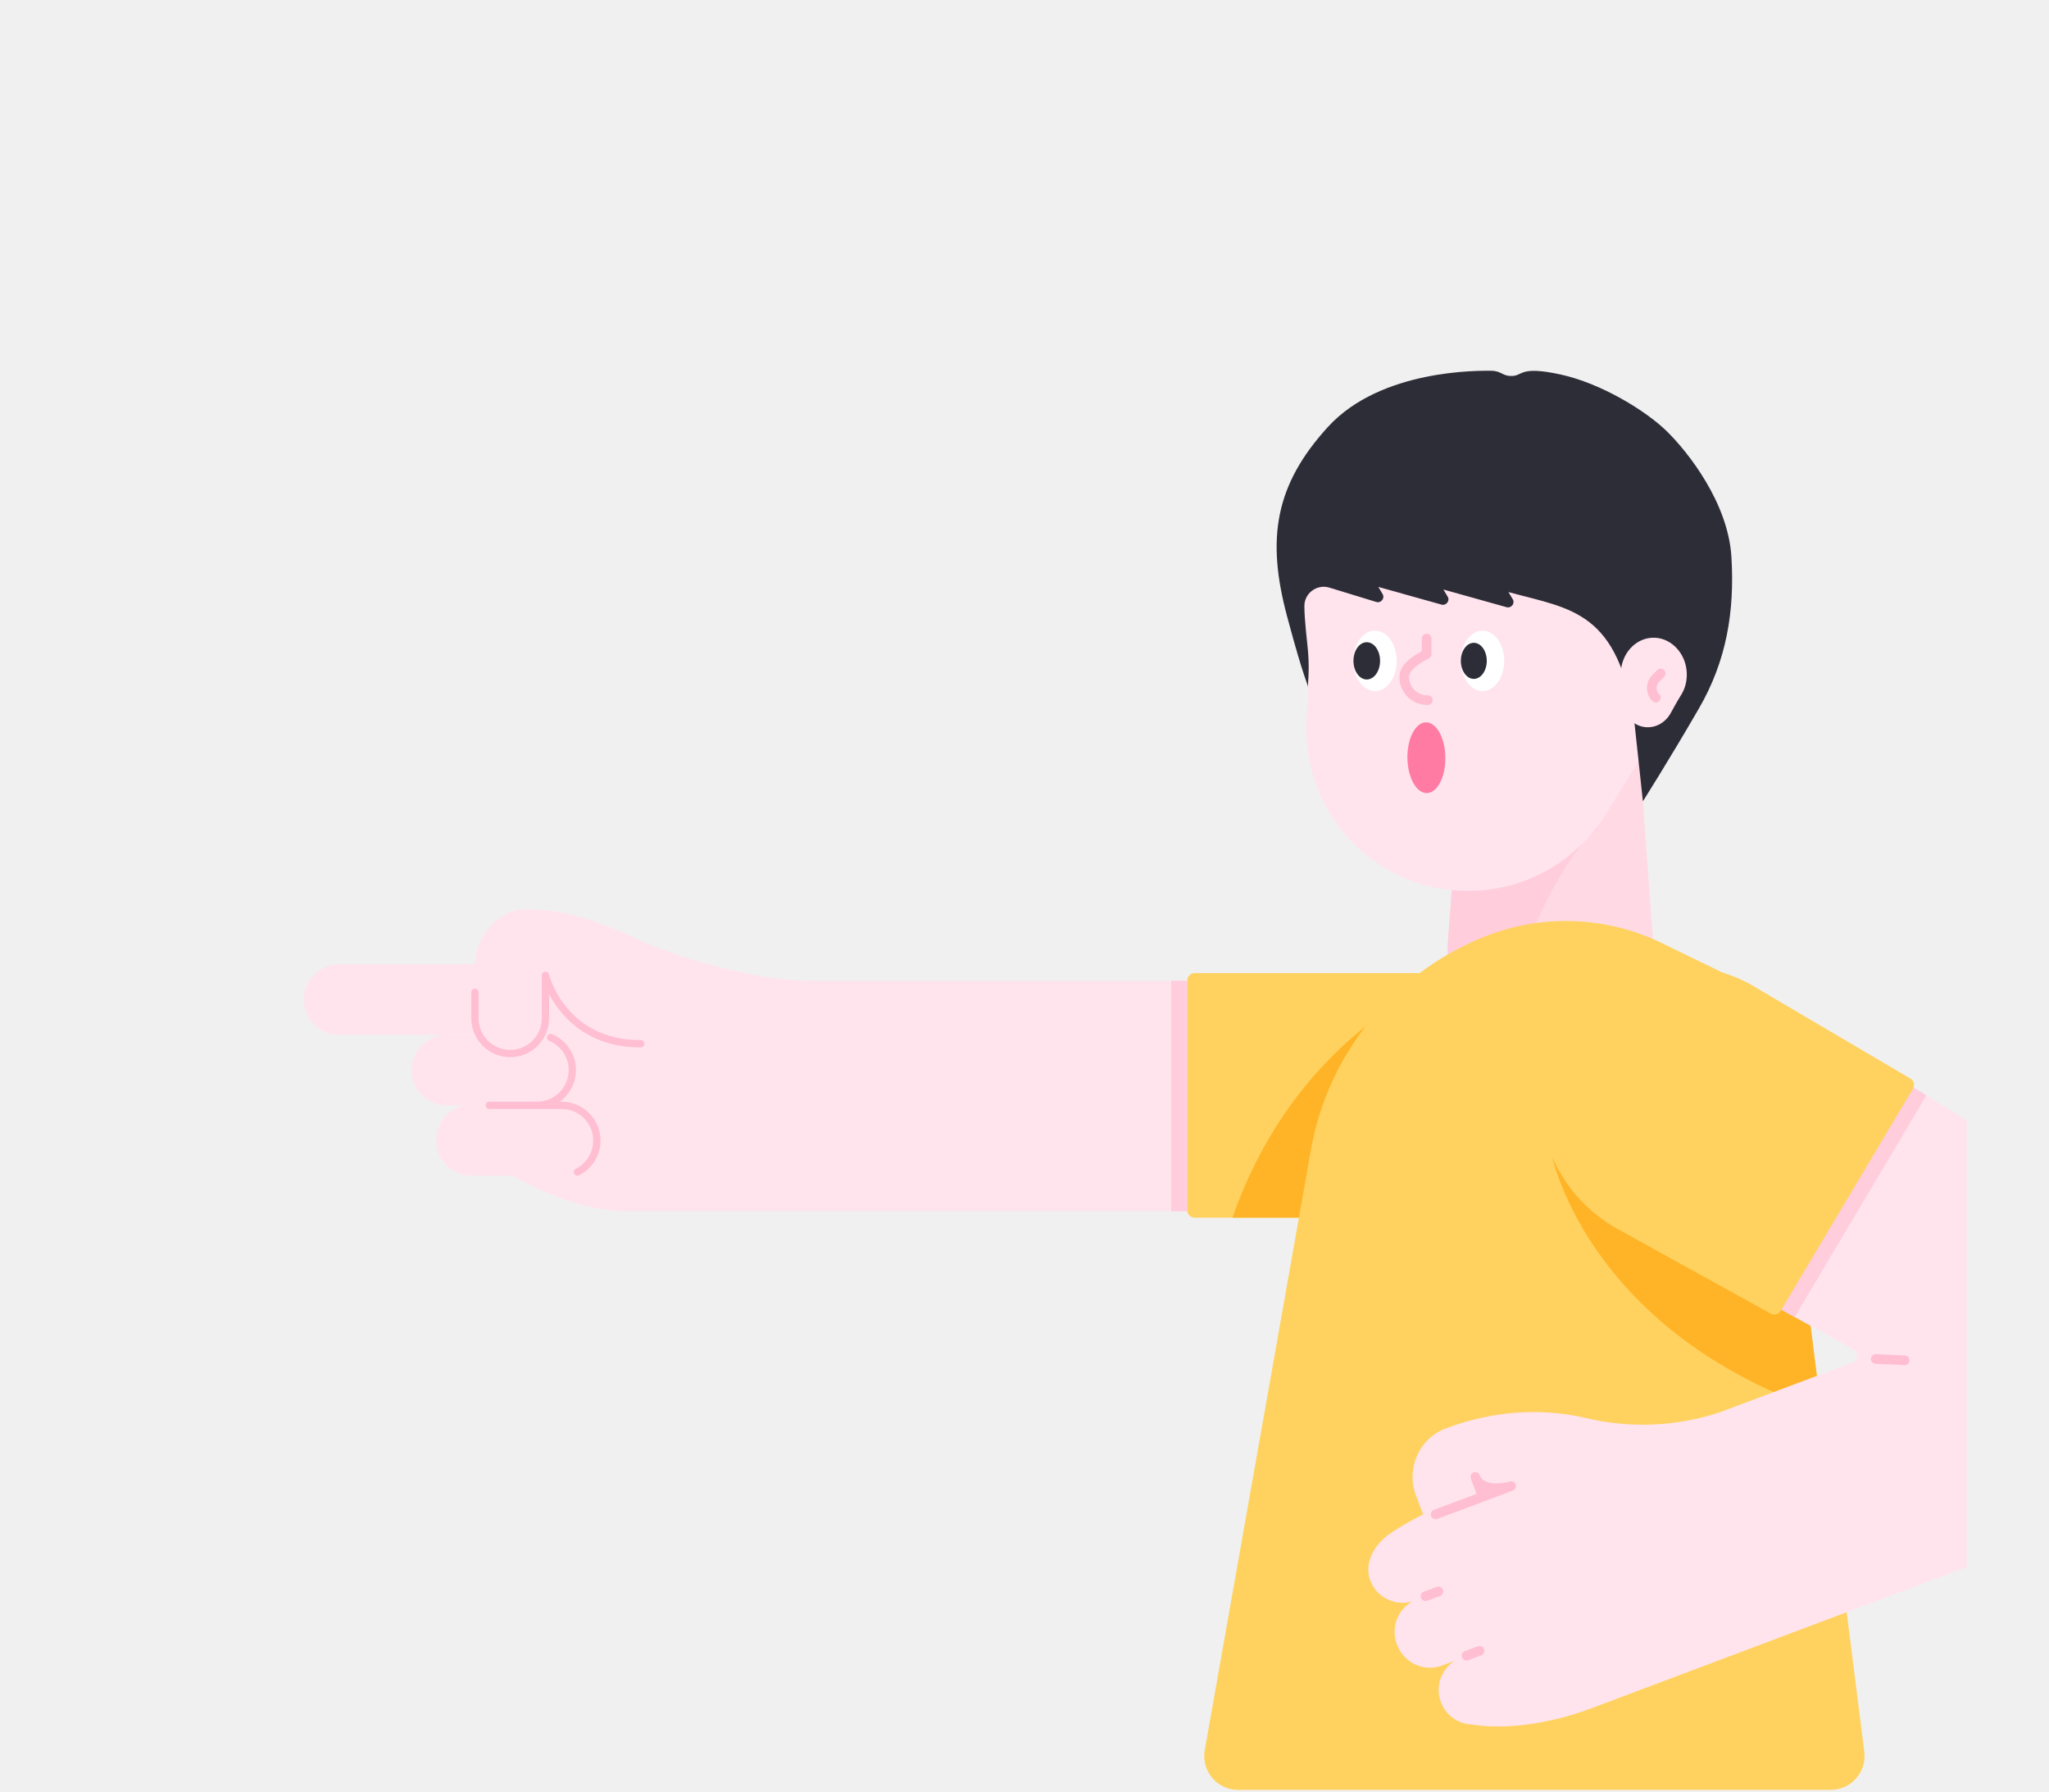
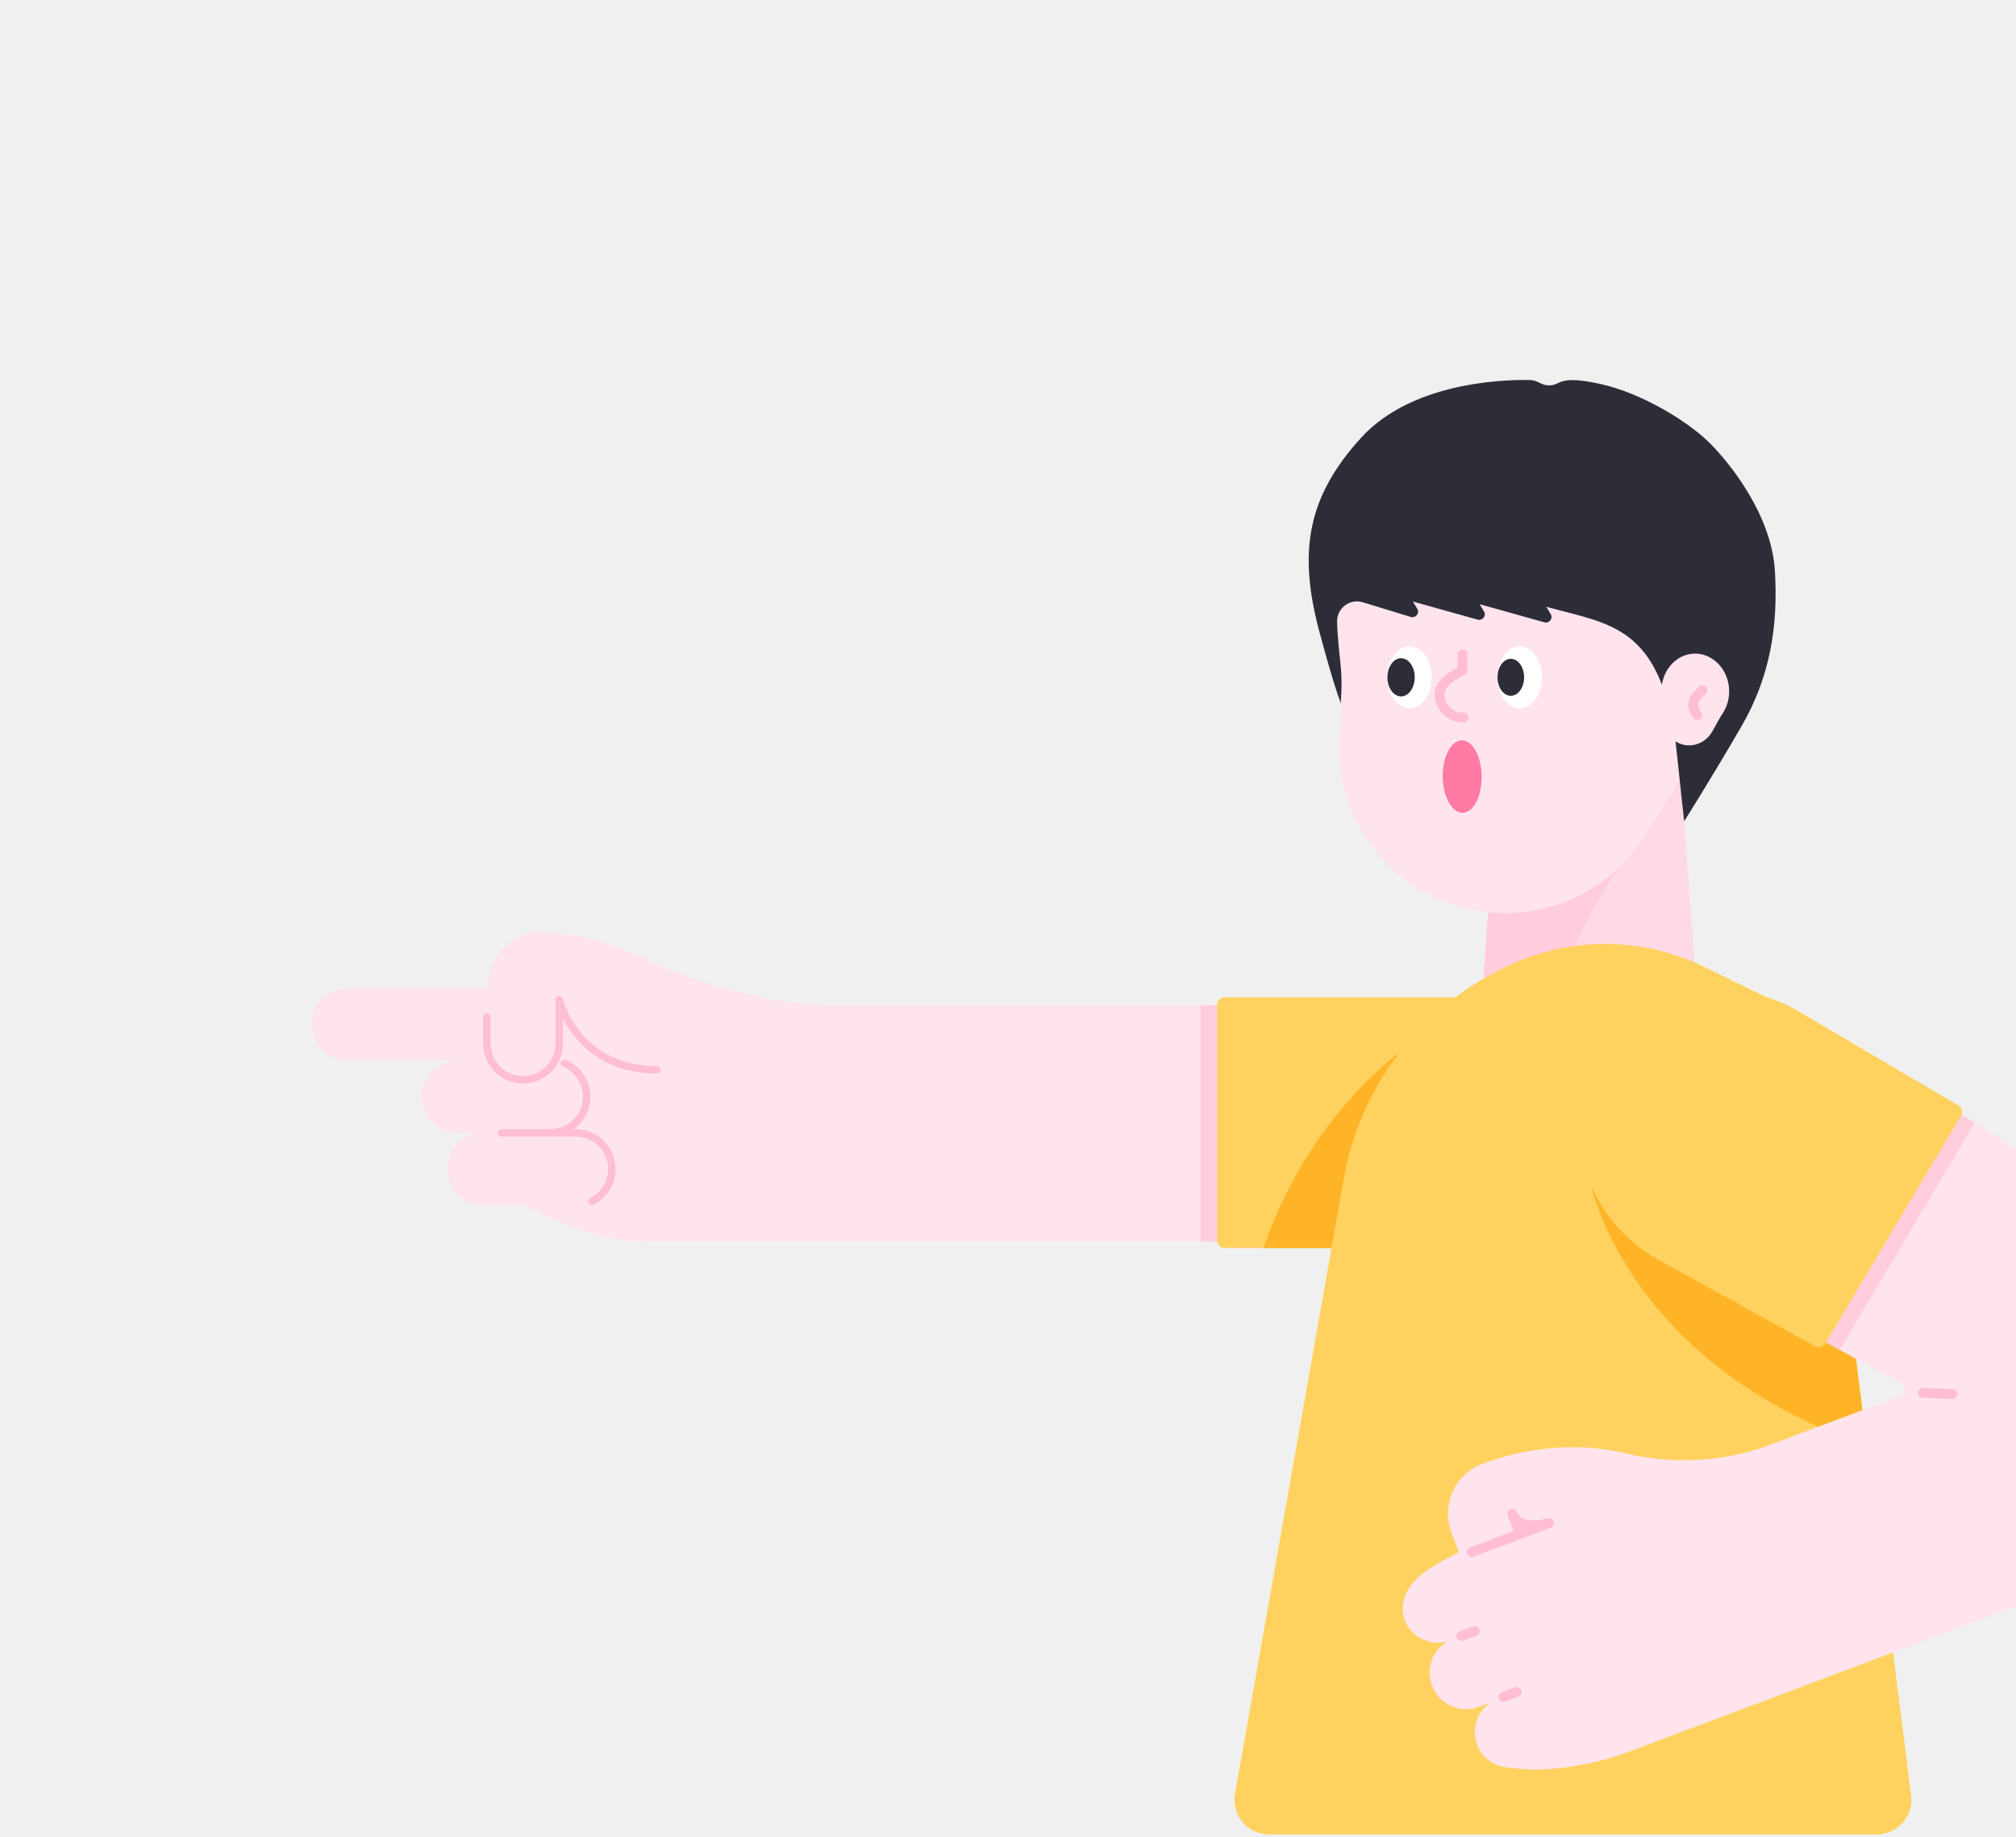
- <svg xmlns="http://www.w3.org/2000/svg" width="398" height="348" viewBox="0 0 398 348" fill="none">
+ <svg xmlns="http://www.w3.org/2000/svg" width="382" height="348" viewBox="0 0 382 348" fill="none">
  <mask id="mask0" mask-type="alpha" maskUnits="userSpaceOnUse" x="0" y="0" width="382" height="348">
-     <path d="M382 324C382 337.255 371.255 348 358 348L24 348C10.745 348 2.95782e-05 337.255 2.84194e-05 324L2.19259e-06 24C1.03382e-06 10.745 10.745 1.93855e-06 24 7.79773e-07L358 -2.84194e-05C371.255 -2.95782e-05 382 10.745 382 24L382 324Z" fill="#FFB428" />
+     <path d="M382 324C382 337.255 371.255 348 358 348L24 348C10.745 348 2.95782e-05 337.255 2.84194e-05 324L2.19259e-06 24C1.03382e-06 10.745 10.745 1.93855e-06 24 7.79773e-07L358 -2.84194e-05C371.255 -2.95782e-05 382 10.745 382 24L382 324Z" fill="#3C6EE6" />
  </mask>
  <g mask="url(#mask0)">
    <path d="M318.039 140.729H284.328L281.305 182.203C279.931 194.089 289.206 195.898 301.184 195.898C313.161 195.898 322.459 194.089 321.062 182.203L318.039 140.729Z" fill="#FFDAE4" />
    <path d="M310.344 160.836C303.978 165.898 295.367 182.891 293.489 195.509C286.504 194.662 281.58 192.12 281.19 185.318C281.213 184.036 281.236 182.982 281.282 182.433C281.282 182.364 281.305 182.272 281.305 182.204L282.794 161.821L310.344 160.836Z" fill="#FFCDDC" />
    <path d="M253.411 117.782C253.136 95.773 271.297 77.819 293.558 78.62C313.299 79.33 329.673 95.384 330.773 115.102C331.276 124.171 328.643 132.599 323.856 139.424C319.62 145.47 315.818 151.813 311.925 158.088C305.718 168.142 293.993 174.44 280.916 172.745C268.274 171.096 257.717 161.615 254.671 149.248C253.778 145.676 253.549 142.218 253.846 138.874C254.396 132.599 253.984 126.278 253.526 119.98C253.457 119.27 253.411 118.515 253.411 117.782Z" fill="#FFE4EE" />
    <path d="M319.116 155.615C319.116 155.615 324.177 147.645 329.971 137.637C335.376 128.339 336.956 118.72 336.315 108.163C335.673 97.628 327.887 87.803 323.788 83.773C319.688 79.765 311.031 74.452 303.153 72.734C295.298 71.017 295.825 72.917 293.787 73.009C291.748 73.101 291.748 72.001 289.573 72.001C287.397 72.001 268.251 71.635 257.946 82.903C247.64 94.193 245.968 104.613 249.999 119.682C253.503 132.782 254.007 132.507 254.03 133.469C254.511 127.377 253.892 126.072 253.457 119.98C253.411 119.247 253.365 118.514 253.365 117.759C253.365 117.736 253.365 117.736 253.365 117.713C253.342 115.194 255.816 113.384 258.221 114.117L267.358 116.911C268.274 117.163 269.053 116.155 268.549 115.354L267.725 113.98L280 117.415C280.916 117.667 281.695 116.659 281.191 115.858L280.366 114.484L292.641 117.919C293.558 118.171 294.336 117.163 293.832 116.362L293.008 114.988L293.466 115.102C305.146 118.285 314.467 118.675 317.513 140.706" fill="#2D2D37" />
    <path d="M314.81 131.042C314.764 126.988 317.764 123.691 321.452 123.851C324.726 123.988 327.452 126.943 327.635 130.584C327.727 132.256 327.291 133.813 326.49 135.05C325.78 136.172 325.162 137.317 324.52 138.485C323.49 140.34 321.543 141.485 319.39 141.187C317.283 140.89 315.543 139.126 315.039 136.859C314.902 136.195 314.856 135.553 314.902 134.958C314.993 133.79 314.925 132.645 314.833 131.477C314.81 131.317 314.81 131.179 314.81 131.042Z" fill="#FFE4EE" />
    <path d="M267.083 134.202C269.41 134.202 271.297 131.577 271.297 128.339C271.297 125.101 269.41 122.477 267.083 122.477C264.756 122.477 262.869 125.101 262.869 128.339C262.869 131.577 264.756 134.202 267.083 134.202Z" fill="white" />
    <path d="M287.97 134.202C290.297 134.202 292.184 131.577 292.184 128.339C292.184 125.101 290.297 122.477 287.97 122.477C285.642 122.477 283.756 125.101 283.756 128.339C283.756 131.577 285.642 134.202 287.97 134.202Z" fill="white" />
    <path d="M265.481 131.957C266.91 131.957 268.068 130.338 268.068 128.339C268.068 126.341 266.91 124.721 265.481 124.721C264.051 124.721 262.893 126.341 262.893 128.339C262.893 130.338 264.051 131.957 265.481 131.957Z" fill="#2D2D37" />
    <path d="M286.275 131.843C287.666 131.843 288.794 130.275 288.794 128.339C288.794 126.404 287.666 124.835 286.275 124.835C284.884 124.835 283.756 126.404 283.756 128.339C283.756 130.275 284.884 131.843 286.275 131.843Z" fill="#2D2D37" />
    <path d="M277.149 154.019C279.185 153.994 280.798 150.898 280.751 147.104C280.704 143.31 279.015 140.254 276.979 140.28C274.943 140.305 273.33 143.401 273.377 147.195C273.424 150.989 275.113 154.044 277.149 154.019Z" fill="#FF7BA4" />
    <path d="M322.573 130.79L321.588 131.798C320.581 132.828 320.604 134.477 321.634 135.485" stroke="#FFBED2" stroke-width="1.876" stroke-miterlimit="10" stroke-linecap="round" stroke-linejoin="round" />
    <path d="M277.343 135.965C274.87 136.034 272.831 134.064 272.763 131.614C272.694 129.141 276.152 127.606 277.114 127.034V124.011" stroke="#FFBED2" stroke-width="1.876" stroke-miterlimit="10" stroke-linecap="round" stroke-linejoin="round" />
    <path d="M92.253 187.425V197.731C92.253 201.509 95.322 204.578 99.101 204.578C99.146 204.578 99.192 204.578 99.261 204.578L105.124 211.403L98.551 227.8C104.368 231.121 113.093 235.22 121.727 235.22H237.792V190.471H157.316C147.537 190.471 132.125 186.326 123.262 182.158C116.689 179.066 109.383 176.501 102.055 176.57C96.627 176.616 92.253 182.02 92.253 187.425Z" fill="#FFE4EE" />
    <path d="M103.841 200.96H65.847C62.069 200.96 59 197.891 59 194.112C59 190.334 62.069 187.265 65.847 187.265H103.841C107.62 187.265 110.689 190.334 110.689 194.112C110.689 197.891 107.62 200.96 103.841 200.96Z" fill="#FFE4EE" />
    <path d="M109.063 228.327H91.589C87.788 228.327 84.719 225.236 84.719 221.457V221.388C84.719 217.586 87.811 214.518 91.589 214.518H109.063C112.865 214.518 115.934 217.609 115.934 221.388V221.457C115.956 225.258 112.865 228.327 109.063 228.327Z" fill="#FFE4EE" />
    <path d="M104.322 214.655H86.779C83 214.655 79.932 211.586 79.932 207.807C79.932 204.029 83 200.96 86.779 200.96H104.322C108.101 200.96 111.169 204.029 111.169 207.807C111.169 211.586 108.101 214.655 104.322 214.655Z" fill="#FFE4EE" />
    <path d="M106.956 201.487C109.429 202.517 111.17 204.968 111.17 207.808C111.17 211.586 108.101 214.655 104.322 214.655H95.024H109.086C112.865 214.655 115.934 217.724 115.934 221.503C115.934 224.182 114.399 226.495 112.155 227.617" stroke="#FFBED2" stroke-width="1.417" stroke-miterlimit="10" stroke-linecap="round" stroke-linejoin="round" />
    <path d="M124.452 202.7C109.223 202.7 105.948 189.417 105.948 189.417V197.754C105.948 201.532 102.879 204.601 99.101 204.601C95.322 204.601 92.253 201.532 92.253 197.754V192.715" stroke="#FFBED2" stroke-width="1.417" stroke-miterlimit="10" stroke-linecap="round" stroke-linejoin="round" />
    <path d="M279.381 236.48H232.044C231.265 236.48 230.624 235.839 230.624 235.06V190.402C230.624 189.624 231.265 188.982 232.044 188.982H279.381C292.504 188.982 303.13 199.609 303.13 212.731C303.153 225.854 292.504 236.48 279.381 236.48Z" fill="#FFD25F" />
    <path d="M239.396 236.48H260.373L273.13 194.112C273.13 194.112 250.205 205.288 239.396 236.48Z" fill="#FFB428" />
    <path d="M227.51 190.471V235.22H230.624V190.471H227.51Z" fill="#FFCDDC" />
    <path d="M343.597 193.265L322.825 183.165C312.016 177.898 299.466 177.44 288.29 181.929C270.655 188.982 257.922 204.647 254.624 223.357L234.013 339.88C233.303 343.911 236.395 347.598 240.471 347.598H355.597C359.559 347.598 362.605 344.14 362.124 340.201L343.597 193.265Z" fill="#FFD25F" />
    <path d="M351.383 255.099L301.206 223.472C301.206 223.472 307.344 257.961 353.765 274.015L351.383 255.099Z" fill="#FFB428" />
    <path d="M360.018 262.085C361.048 262.657 360.957 264.191 359.835 264.604L333.933 274.314C325.62 277.039 316.688 277.429 308.146 275.413C299.077 273.26 289.55 274.108 280.824 277.406C275.649 279.352 273.084 285.192 275.03 290.391L276.427 294.101C276.427 294.101 272.671 295.956 269.854 297.925C267.06 299.918 264.862 303.445 266.167 306.926C267.404 310.246 270.977 311.964 274.32 311.002C271.48 312.628 270.129 316.109 271.32 319.292L271.389 319.453C272.717 322.98 276.633 324.766 280.16 323.438L282.519 322.545C279.931 324.239 278.74 327.537 279.885 330.56C280.87 333.171 283.275 334.797 285.886 334.911C292.39 335.965 301.092 334.774 309.062 331.774L398.172 298.246C412.76 292.75 422.424 278.803 422.424 263.207C422.424 250.176 415.645 238.084 404.515 231.282L341.719 192.853C327.704 183.761 308.879 189.12 301.756 204.258C297.863 217.037 303.451 230.801 315.131 237.259L360.018 262.085Z" fill="#FFE4EE" />
    <path d="M364.346 263.917L369.957 264.168" stroke="#FFBED2" stroke-width="1.876" stroke-miterlimit="10" stroke-linecap="round" stroke-linejoin="round" />
    <path d="M366.499 208.014L338.398 250.13L348.59 255.786L374.193 212.731L366.499 208.014Z" fill="#FFCDDC" />
    <path d="M318.428 188.776C310.459 191.044 303.84 196.655 300.313 204.166L300.267 204.326C296.237 217.541 302.099 231.992 314.191 238.656L343.963 255.122C344.628 255.489 345.475 255.259 345.864 254.595L371.583 211.403C371.995 210.716 371.766 209.846 371.079 209.457L341.925 192.303C334.986 187.769 326.421 186.486 318.428 188.776Z" fill="#FFD25F" />
    <path d="M278.854 294.101L293.511 288.604C293.511 288.604 287.878 290.299 286.572 286.818L288.015 290.665" stroke="#FFBED2" stroke-width="1.876" stroke-miterlimit="10" stroke-linecap="round" stroke-linejoin="round" />
    <path d="M284.854 321.537L287.374 320.598" stroke="#FFBED2" stroke-width="1.876" stroke-miterlimit="10" stroke-linecap="round" stroke-linejoin="round" />
    <path d="M276.885 309.994L279.404 309.055" stroke="#FFBED2" stroke-width="1.876" stroke-miterlimit="10" stroke-linecap="round" stroke-linejoin="round" />
  </g>
</svg>
